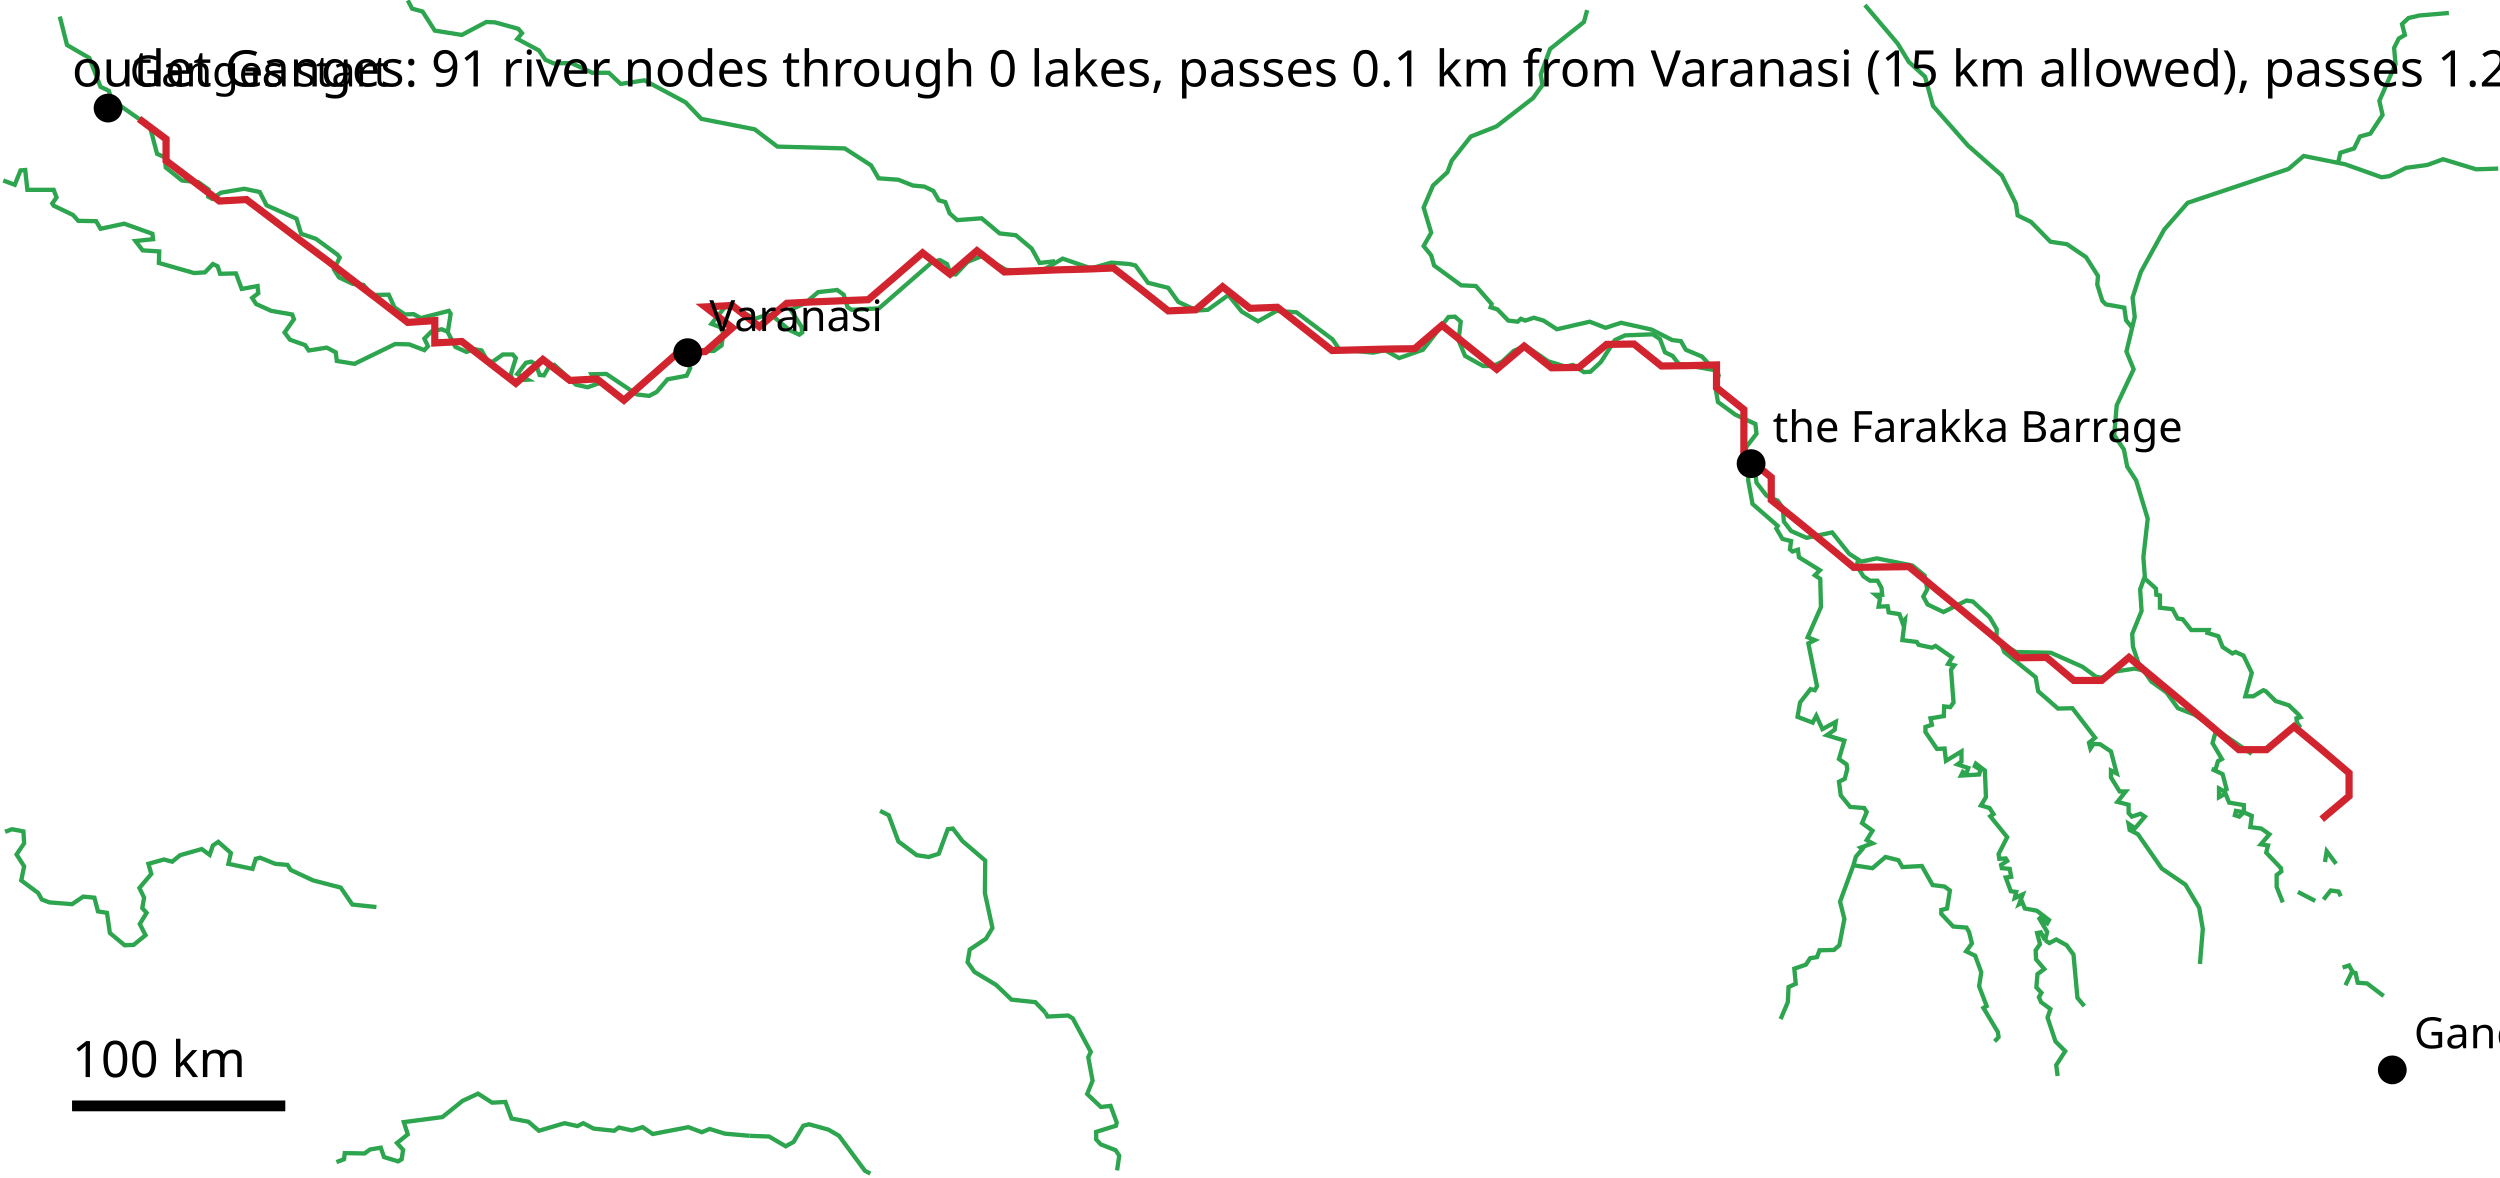
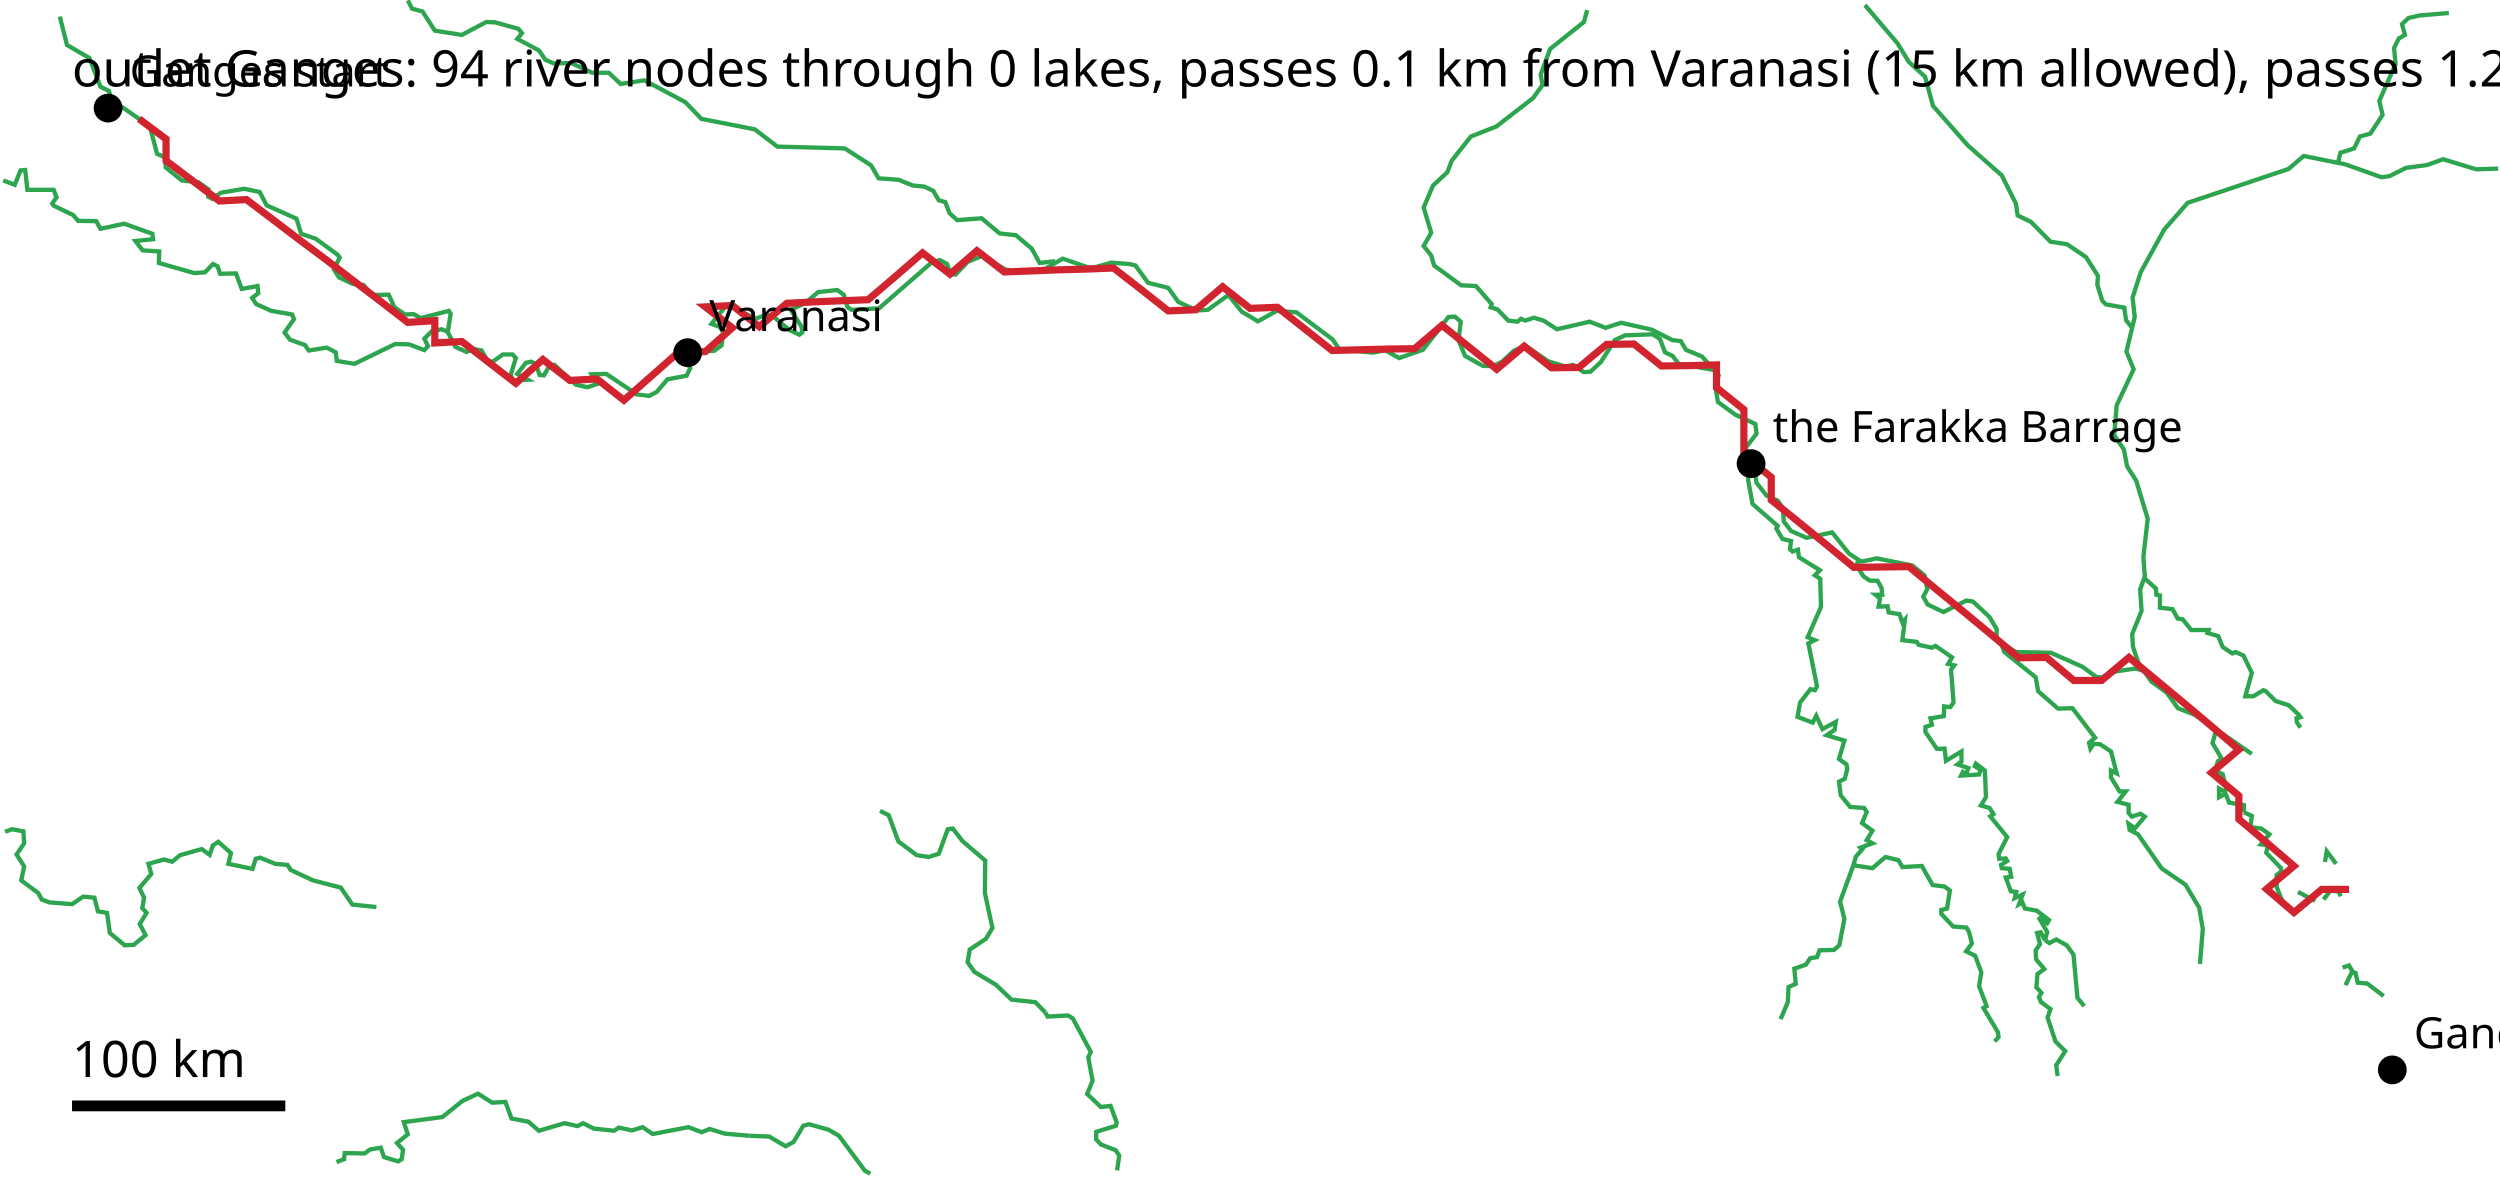
<svg xmlns="http://www.w3.org/2000/svg" width="694" height="327" viewBox="0 0 694 327">
  <rect width="100%" height="100%" fill="#ffffff" />
  <polyline fill="none" stroke="#2da44e" stroke-width="1.2" points="208.1,315.3 213.5,315.5 218.1,318.2 220.3,317.0 223.0,312.5 224.6,312.1 230.0,313.6 232.9,315.3 240.1,325.0 241.6,325.8" />
  <polyline fill="none" stroke="#2da44e" stroke-width="1.2" points="93.4,322.6 95.5,321.8 95.7,320.1 101.2,320.2 102.7,319.1 105.7,318.6 106.6,321.2 110.5,322.4 111.5,321.8 111.9,319.2 110.2,317.3 113.2,314.9 112.1,311.5 122.8,310.1 128.4,305.6 132.7,303.6 136.6,306.1 140.3,305.9 142.0,310.5 146.7,311.4 149.6,313.9 156.7,311.8 160.3,312.6 161.9,311.8 164.8,313.3 170.5,313.9 171.8,313.0 175.4,313.8 178.4,312.9 181.2,314.8 191.1,312.9 194.8,314.3 197.0,313.4 201.2,314.7 208.1,315.3" />
  <polyline fill="none" stroke="#2da44e" stroke-width="1.2" points="0.9,50.1 4.1,51.3 5.7,47.3 7.0,47.2 7.6,52.7 14.9,52.7 15.7,54.8 14.5,56.5 14.9,57.1 20.3,59.7 21.7,61.3 26.7,61.4 27.9,63.5 34.5,62.1 42.3,64.9 42.5,66.4 37.6,66.9 39.6,69.5 44.2,69.8 44.1,73.0 53.9,75.8 56.9,75.6 59.1,73.3 60.4,73.9 61.1,76.0 65.5,75.9 67.1,80.2 71.5,79.4 71.7,81.4 70.0,82.7 71.1,84.4 75.3,86.3 81.1,87.3 81.6,88.6 79.0,92.3 80.5,94.3 84.7,95.8 85.7,97.3 90.7,96.5 93.2,97.8 93.5,100.2 98.4,101.0 109.7,95.5 113.6,95.6 117.8,97.2 118.8,96.1 117.8,94.0 119.8,92.0 122.6,91.4 124.3,92.1" />
  <polyline fill="none" stroke="#2da44e" stroke-width="1.2" points="104.5,251.8 97.8,251.1 94.6,246.4 86.9,244.4 80.7,241.5 79.8,240.1 76.4,239.8 72.2,238.1 71.0,238.4 70.1,241.2 63.4,239.8 64.1,236.8 60.6,233.7 59.1,234.7 58.2,237.3 56.0,235.7 50.0,237.4 47.8,239.2 45.5,238.6 41.2,239.8 42.0,242.6 38.7,246.5 40.0,249.2 39.5,252.1 40.7,253.4 38.8,256.5 40.4,259.6 37.1,262.3 34.6,262.4 30.5,259.0 29.7,253.4 27.2,253.0 26.2,249.2 23.1,248.9 20.0,251.0 13.7,250.5 11.6,249.7 10.6,247.9 5.9,244.4 6.7,240.5 4.6,237.2 6.7,234.1 6.5,230.8 3.3,230.2 1.4,230.9" />
  <polyline fill="none" stroke="#2da44e" stroke-width="1.2" points="113.2,0.1 114.4,2.4 117.3,3.2 120.7,8.5 128.2,9.7 135.0,6.1 137.4,6.2 143.9,8.0 144.9,9.2 143.6,10.8 149.6,14.0 151.4,16.6 153.7,17.6 158.6,17.5 164.4,20.2 169.0,20.2 172.3,23.3 178.9,22.3 190.3,28.4 194.7,33.0 209.5,35.9 215.8,40.7 234.5,41.2 241.8,45.9 243.9,49.5 249.4,49.9 253.4,51.5 256.6,51.8 259.1,53.0 260.6,55.6 262.4,56.1 263.6,59.2 265.7,61.1 272.5,60.6 277.5,64.8 282.0,65.3 286.4,69.0 288.6,73.0 292.9,72.5" />
  <polyline fill="none" stroke="#2da44e" stroke-width="1.2" points="440.6,2.8 439.7,6.1 430.3,13.6 427.7,20.7 428.2,23.6 425.6,27.2 415.4,35.1 408.3,37.9 403.0,44.6 401.8,47.8 397.8,51.5 395.2,57.6 397.3,64.6 395.2,68.3 397.3,70.9 398.1,73.7 405.6,79.2 409.7,79.4 414.1,84.4 413.8,85.3 415.7,85.9 418.7,89.0 421.3,89.3 422.2,88.5 423.4,89.0 425.8,88.2 428.5,89.0 432.2,91.4 441.3,89.3 445.7,91.0 450.0,89.6 458.5,91.5 464.2,94.4 466.6,94.7 468.0,97.1 472.5,99.0 475.6,102.4" />
  <polyline fill="none" stroke="#2da44e" stroke-width="1.2" points="679.8,3.6 671.6,4.3 668.6,5.0 666.8,6.7 667.6,9.7 665.9,10.7 664.6,13.3 665.0,17.8 660.5,28.0 661.4,31.9 658.0,37.1 655.1,37.9 653.5,41.2 649.7,42.4 649.0,45.4" />
  <polyline fill="none" stroke="#2da44e" stroke-width="1.2" points="693.5,46.8 687.4,47.0 678.2,44.2 673.8,45.8 667.9,46.6 663.3,48.9 661.1,49.2 651.0,45.6 639.5,43.3 635.3,46.9 607.3,56.3 600.8,63.7 594.3,75.5 592.0,82.6 592.6,88.0 590.3,97.6 592.3,102.5 587.6,112.5 586.9,120.8 589.6,124.8 590.5,129.5 593.0,133.4 596.2,144.0 595.0,154.7 595.4,160.0 594.1,163.6 594.5,169.6 591.9,176.0 592.1,179.5 593.6,184.0 597.2,189.2 601.4,192.2 604.6,196.6 609.2,198.4 625.1,209.3" />
  <polyline fill="none" stroke="#2da44e" stroke-width="1.2" points="595.4,160.6 598.5,163.4 598.6,165.1 599.6,165.3 599.6,168.7 603.1,169.1 604.5,171.7 605.9,171.9 608.3,174.9 613.1,174.9 612.8,175.7 615.8,176.6 617.0,179.6 619.7,181.4 620.6,181.0 622.8,182.0 625.1,186.8 623.3,193.3 625.5,193.3 628.3,191.6 629.0,191.9 631.7,194.6 635.4,195.8 638.1,198.4 638.6,199.1 637.5,199.4 637.6,200.5 638.6,202.0" />
  <polyline fill="none" stroke="#2da44e" stroke-width="1.2" points="517.7,1.4 526.8,12.1 529.9,17.2 534.4,21.3 536.6,29.4 546.3,40.4 555.7,48.7 559.6,56.5 560.1,59.8 563.8,61.6 569.2,67.1 573.8,67.8 579.1,71.4 582.4,76.6 582.2,79.0 583.6,83.5 584.6,84.5 589.7,85.4 590.2,88.9 591.9,91.0" />
  <polyline fill="none" stroke="#2da44e" stroke-width="1.2" points="244.3,225.1 246.7,226.3 249.4,233.6 254.5,237.4 257.8,237.9 260.6,237.0 263.1,230.2 264.5,230.0 267.2,233.5 273.5,238.9 273.4,247.9 275.5,257.6 273.7,260.6 269.2,263.6 268.6,267.1 270.5,269.8 276.5,273.4 280.8,277.5 287.4,278.2 290.2,281.1" />
  <polyline fill="none" stroke="#2da44e" stroke-width="1.2" points="16.6,4.6 18.6,12.5 24.8,16.1 27.9,24.1 30.2,25.2 31.0,27.7 41.6,35.1 43.6,42.7 45.8,43.7 46.0,46.5 50.5,50.1 55.1,50.6 57.9,52.6 57.8,54.6 58.9,55.2 61.3,53.5 67.8,52.4 72.1,53.3 74.0,57.0 82.3,60.7 83.6,64.9 87.7,66.3 93.7,70.7 94.3,71.5 92.7,74.8 94.1,77.0 97.9,78.8 100.9,79.1 103.3,81.9 107.9,81.8 109.5,85.3 112.4,87.3 114.8,87.2 116.8,88.3 124.6,86.3 125.1,87.1 124.3,92.2 126.4,96.3 129.5,97.7 131.6,96.9 133.7,97.3 135.4,100.3 136.8,100.4 139.6,98.4 142.3,98.4 143.2,99.4 141.8,103.9 142.2,105.6 146.5,105.4 143.6,103.8 146.0,100.7 147.5,100.4 148.8,101.2 149.8,104.1 151.0,104.2 152.4,101.8 153.9,101.3 159.9,106.8 163.1,107.5 165.7,106.6 164.2,103.9 168.3,103.8 176.8,109.5 180.2,109.9 182.3,108.8 185.3,105.3 190.6,104.3 191.6,102.2 190.4,99.7 192.6,97.6 198.2,97.4 200.3,95.9 200.8,92.4 199.9,90.8 197.5,89.9 201.2,85.3 202.9,84.9 209.6,88.5 213.1,87.3 214.6,87.8 219.1,91.6 221.9,92.9 222.7,92.3 222.5,90.7 219.5,86.0 223.6,84.1 227.1,81.1 232.4,80.5 234.2,81.8 235.3,85.3 236.4,86.0 244.0,85.6 258.7,72.8 260.9,72.2 262.9,73.3 263.9,76.1 265.3,76.2 268.6,72.7 272.5,71.1 279.3,74.9 285.8,75.4 290.2,74.6 295.0,71.8 302.9,74.5 308.5,72.9 313.6,73.3 315.2,73.7 318.7,78.5 324.3,79.9 327.1,83.8 332.2,86.2 335.3,86.0 341.0,81.9 344.7,86.5 349.2,89.2 354.4,86.3 359.9,86.7 369.9,94.2 371.8,97.0 381.2,97.9 384.5,97.2 388.4,99.4 395.0,97.1 402.1,88.0 403.9,87.9 405.5,89.3 404.9,94.5 406.7,98.8 411.7,101.6 414.5,101.6 417.0,100.4 420.2,97.4 423.5,96.0 429.8,100.3 434.7,101.8 436.6,101.3 439.7,103.3 441.5,103.2 444.4,100.5 448.3,94.4 451.1,93.1 458.8,92.8 460.8,94.1 462.2,97.8 464.3,98.8 466.0,101.0 476.3,102.8 477.1,104.2 476.2,107.5 476.9,111.6 481.7,115.1 487.3,117.7 487.6,120.4 484.6,124.3 484.7,126.4 487.0,129.2 487.6,134.0 490.4,137.6 493.5,139.0 494.9,141.0 495.2,144.8 497.2,147.4 501.5,149.3 508.6,147.8 513.3,153.7 516.7,155.9 521.0,155.0 530.9,157.0 534.3,159.8 535.0,163.6 533.9,165.6 535.1,167.8 539.5,169.9 545.9,166.7 547.7,167.0 552.3,171.3 554.3,174.7 554.2,177.2 555.4,178.4" />
  <polyline fill="none" stroke="#2da44e" stroke-width="1.2" points="486.4,128.6 485.3,130.1 485.3,133.4 486.5,139.9 493.5,146.0 493.1,146.7 494.8,149.6 497.2,150.2 496.9,152.5 497.6,153.1 499.1,152.6 499.4,154.7 505.2,158.3 503.8,159.7 505.3,160.7 505.5,168.5 501.8,176.9 503.8,177.7 502.0,178.6 504.4,190.5 503.8,191.6 502.6,191.3 499.7,195.0 499.0,199.0 503.2,200.6 504.2,198.7 505.9,202.4 509.6,200.4 509.3,202.6 507.1,204.1 512.0,205.6 510.5,210.7 512.6,212.2 512.8,213.5 512.1,216.2 510.5,217.0 511.0,220.8 513.6,224.0 517.5,224.3 518.2,225.4 516.9,228.5 519.8,230.6 518.2,233.2 519.8,234.1 516.5,235.3 517.0,235.7 515.2,237.8 514.5,240.2" />
  <polyline fill="none" stroke="#2da44e" stroke-width="1.2" points="515.8,155.6 515.4,157.0 517.3,160.0 519.1,161.2 521.2,161.2 522.3,163.2 522.5,165.1 520.6,165.1 521.9,166.2 521.5,168.4 524.0,168.3 524.3,170.0 527.3,170.5 528.1,172.8 528.8,172.0 528.1,177.7 532.1,178.2 532.6,179.0 536.3,179.8 537.3,179.3 541.9,182.5 540.8,184.3 542.5,184.7 541.6,185.9 542.3,195.0 541.4,196.3 539.7,196.1 539.6,198.8 535.9,199.4 536.3,201.2 534.5,201.8 534.5,203.2 537.7,207.9 539.8,207.8 540.2,211.2 544.5,208.6 544.5,211.4 543.4,212.2 546.4,213.2 545.8,214.9 544.9,214.3 544.4,215.3 549.4,215.0 549.8,213.7 548.2,212.7 548.5,212.0 551.0,213.9 551.3,221.3 549.9,223.6 552.3,224.3 553.4,226.0 552.5,226.6 557.2,232.4 554.8,237.1 555.0,238.4 556.8,238.3 557.2,239.0 555.5,240.1 555.7,241.0 557.9,241.2 558.3,243.4 556.8,243.6 558.2,247.4 559.7,247.6 559.3,249.3 561.5,248.3 560.5,251.0 561.4,250.5 562.1,252.2 565.4,252.8 568.8,255.4 568.3,256.3 565.9,254.6 568.3,258.7 567.7,261.0" />
  <polyline fill="none" stroke="#2da44e" stroke-width="1.2" points="555.4,178.3 555.4,178.4" />
  <polyline fill="none" stroke="#2da44e" stroke-width="1.2" points="555.4,178.4 559.6,181.0 569.3,181.2 578.1,185.1 581.9,187.9 583.4,188.1 587.3,186.4 592.6,185.6 595.0,186.1" />
  <polyline fill="none" stroke="#2da44e" stroke-width="1.2" points="555.4,178.4 556.4,181.0 565.1,188.0 565.8,191.9 571.3,196.7 575.3,196.6 581.6,204.8 579.9,206.2 580.3,207.8 581.2,206.5 583.0,206.6 586.0,208.6 587.6,214.7 586.0,213.9 586.0,215.8 588.4,219.7 590.1,219.7 587.8,222.6 590.9,223.4 590.9,225.7 591.8,226.7 594.2,225.9 595.4,226.7 592.7,229.9 590.9,228.7 591.2,230.4 593.5,231.6 600.1,241.1 606.7,245.6 610.5,252.0 611.5,257.9 610.7,267.6" />
-   <polyline fill="none" stroke="#2da44e" stroke-width="1.2" points="622.9,225.5 622.9,223.5 618.8,222.8 617.8,220.3 616.0,221.3 616.0,218.9 617.3,219.6 618.1,219.1 617.0,214.9 614.0,213.5 615.0,213.7 615.7,211.3 616.8,210.7 614.2,206.3 615.3,202.3" />
-   <polyline fill="none" stroke="#2da44e" stroke-width="1.2" points="622.9,225.5 621.6,226.7 620.4,226.3 620.7,225.1 622.9,225.5" />
-   <polyline fill="none" stroke="#2da44e" stroke-width="1.2" points="633.7,250.5 632.0,246.2 632.0,242.9 633.3,241.9 633.2,241.0 629.1,236.7 629.6,234.7 627.6,234.4 630.0,231.6 627.7,230.0 624.7,229.6 625.1,226.5 622.9,225.5" />
+   <polyline fill="none" stroke="#2da44e" stroke-width="1.2" points="615.3,202.3 614.2,206.3 616.8,210.7 615.7,211.3 615.0,213.7 614.0,213.5 617.0,214.9 618.1,219.1 617.3,219.6 616.0,218.9 616.0,221.3 617.8,220.3 618.8,222.8 622.9,223.5 622.9,225.5" />
+   <polyline fill="none" stroke="#2da44e" stroke-width="1.2" points="622.9,225.5 625.1,226.5 624.7,229.6 627.7,230.0 630.0,231.6 627.6,234.4 629.6,234.7 629.1,236.7 633.2,241.0 633.3,241.9 632.0,242.9 632.0,246.2 633.7,250.5" />
  <polyline fill="none" stroke="#2da44e" stroke-width="1.2" points="514.5,240.2 519.8,241.0 523.4,237.9 527.0,238.8 528.1,240.7 533.5,240.4 536.5,245.7 539.8,246.1 541.3,247.2 540.5,252.2 538.9,252.6 538.9,253.7 542.2,257.2 545.9,257.5 546.6,258.7 547.4,261.9 545.8,264.1 548.3,265.3 550.0,269.9 549.4,273.8 551.5,279.3 550.6,279.8 554.6,286.5 554.8,287.9 553.7,289.1" />
  <polyline fill="none" stroke="#2da44e" stroke-width="1.2" points="514.5,240.2 510.8,250.3 512.0,255.1 510.6,262.4 509.1,263.7 505.1,263.8 504.4,265.7 502.5,266.0 501.3,267.8 498.1,268.9 498.5,273.1 496.5,274.0 496.3,278.2 494.3,282.9" />
  <polyline fill="none" stroke="#2da44e" stroke-width="1.2" points="514.4,240.2 514.5,240.2" />
  <polyline fill="none" stroke="#2da44e" stroke-width="1.2" points="567.7,261.0 566.5,258.8 565.5,259.0 566.3,262.1 565.1,263.8 565.2,266.3 567.5,269.0 565.6,270.4 565.3,274.1 566.7,275.6 566.0,276.8 566.6,278.2 569.2,280.1 568.4,282.5 570.6,289.1 573.3,291.8 570.8,295.7 571.2,298.7" />
  <polyline fill="none" stroke="#2da44e" stroke-width="1.2" points="567.7,261.0 567.7,261.1" />
  <polyline fill="none" stroke="#2da44e" stroke-width="1.2" points="578.6,279.3 576.7,277.0 575.6,265.0 573.7,262.4 570.8,260.8 568.9,261.8 567.7,261.0" />
  <polyline fill="none" stroke="#2da44e" stroke-width="1.2" points="648.5,239.8 645.9,236.3 645.4,239.3" />
  <polyline fill="none" stroke="#2da44e" stroke-width="1.2" points="637.9,247.6 642.7,250.1" />
  <polyline fill="none" stroke="#2da44e" stroke-width="1.2" points="645.0,249.7 647.0,247.2 649.2,247.5 649.8,248.8" />
  <polyline fill="none" stroke="#2da44e" stroke-width="1.2" points="650.3,268.6 652.1,268.0 653.0,269.6 651.1,273.5" />
  <polyline fill="none" stroke="#2da44e" stroke-width="1.2" points="653.0,269.9 653.9,270.1 654.5,272.8 657.1,273.0 661.7,276.5" />
  <polyline fill="none" stroke="#2da44e" stroke-width="1.2" points="290.2,281.1 290.8,282.2 296.5,281.9 297.8,282.7 302.8,292.0 302.1,293.5 303.3,300.0 301.8,303.7 305.6,307.3 308.3,307.0 310.0,311.6 309.8,312.5 304.3,314.2 304.3,316.3 305.6,317.7 309.7,319.3 310.7,320.8 310.1,324.9" />
-   <polyline fill="none" stroke="#d1242f" stroke-width="2" points="38.6,33.0 46.1,38.6 46.1,44.6 53.5,50.2 60.9,55.8 68.4,55.4 75.8,61.0 83.3,66.7 90.8,72.3 98.2,78.0 105.7,83.7 113.2,89.5 120.7,89.0 120.7,95.2 128.2,94.8 135.7,100.6 143.2,106.4 150.7,99.8 158.2,105.6 165.7,105.2 173.2,111.1 180.7,104.5 188.2,97.9 195.8,97.6 203.3,91.0 195.8,85.2 203.3,84.8 210.8,90.7 218.4,84.2 225.9,83.8 233.4,83.5 241.0,83.2 248.6,76.7 256.1,70.2 263.7,76.1 271.2,69.6 278.8,75.5 286.4,75.2 293.9,74.9 301.5,74.7 309.1,74.4 316.7,80.3 324.3,86.3 331.9,86.0 339.4,79.6 347.0,85.6 354.6,85.3 362.2,91.3 369.8,97.3 377.4,97.1 385.0,96.9 392.7,96.8 400.3,90.3 407.9,96.4 415.5,102.5 423.1,96.1 430.7,102.1 438.3,102.0 446.0,95.6 453.6,95.5 461.2,101.6 468.8,101.5 476.5,101.3 476.5,107.6 484.1,113.7 484.1,120.0 484.1,126.3 491.7,132.5 491.7,138.8 499.4,145.0 507.0,151.2 514.6,157.5 522.3,157.4 529.9,157.3 537.5,163.6 545.2,169.9 552.8,176.2 560.4,182.6 568.1,182.5 575.7,188.9 583.4,188.9 591.0,182.5 598.6,188.8 606.3,195.2 613.9,201.6 621.5,208.1 629.2,208.1 636.8,201.7 644.5,208.1 652.1,214.6 652.1,221.0 644.5,227.4" />
+   <polyline fill="none" stroke="#d1242f" stroke-width="2" points="38.6,33.0 46.1,38.6 46.1,44.6 53.5,50.2 60.9,55.8 68.4,55.4 75.8,61.0 83.3,66.7 90.8,72.3 98.2,78.0 105.7,83.7 113.2,89.5 120.7,89.0 120.7,95.2 128.2,94.8 135.7,100.6 143.2,106.4 150.7,99.8 158.2,105.6 165.7,105.2 173.2,111.1 180.7,104.5 188.2,97.9 195.8,97.6 203.3,91.0 195.8,85.2 203.3,84.8 210.8,90.7 218.4,84.2 225.9,83.8 233.4,83.5 241.0,83.2 248.6,76.7 256.1,70.2 263.7,76.1 271.2,69.6 278.8,75.5 286.4,75.2 293.9,74.9 301.5,74.7 309.1,74.4 316.7,80.3 324.3,86.3 331.9,86.0 339.4,79.6 347.0,85.6 354.6,85.3 362.2,91.3 369.8,97.3 377.4,97.1 385.0,96.9 392.7,96.8 400.3,90.3 407.9,96.4 415.5,102.5 423.1,96.1 430.7,102.1 438.3,102.0 446.0,95.6 453.6,95.5 461.2,101.6 468.8,101.5 476.5,101.3 476.5,107.6 484.1,113.7 484.1,120.0 484.1,126.3 491.7,132.5 491.7,138.8 499.4,145.0 507.0,151.2 514.6,157.5 522.3,157.4 529.9,157.3 537.5,163.6 545.2,169.9 552.8,176.2 560.4,182.6 568.1,182.5 575.7,188.9 583.4,188.9 591.0,182.5 598.6,188.8 606.3,195.2 613.9,201.6 621.5,208.1 613.9,214.5 621.5,220.9 621.5,227.4 629.2,233.9 636.8,240.4 629.2,246.8 636.8,253.3 644.5,246.9 652.1,246.9" />
  <circle cx="30.0" cy="30.0" r="4" fill="#000000" />
  <text x="36.0" y="24.0" font-family="sans-serif" font-size="12">Ganges start</text>
  <circle cx="190.9" cy="97.9" r="4" fill="#000000" />
  <text x="196.9" y="91.9" font-family="sans-serif" font-size="12">Varanasi</text>
  <circle cx="486.1" cy="128.7" r="4" fill="#000000" />
  <text x="492.1" y="122.7" font-family="sans-serif" font-size="12">the Farakka Barrage</text>
  <circle cx="664.1" cy="297.0" r="4" fill="#000000" />
  <text x="670.1" y="291.0" font-family="sans-serif" font-size="12">Ganges mouth</text>
  <line x1="20" y1="306.995" x2="79.2" y2="306.995" stroke="#000000" stroke-width="3" />
  <text x="20" y="299" font-family="sans-serif" font-size="14">100 km</text>
-   <text x="20" y="24" font-family="sans-serif" font-size="14">outlet Ganges: 91 river nodes through 0 lakes, passes 0.1 km from Varanasi (15 km allowed), passes 1.2 km from the Farakka Barrage (15 km allowed), ends in the ocean at (23.16, 90.57), 133 km from its mouth (150 km allowed) - PASS</text>
+   <text x="20" y="24" font-family="sans-serif" font-size="14">outlet Ganges: 94 river nodes through 0 lakes, passes 0.1 km from Varanasi (15 km allowed), passes 1.2 km from the Farakka Barrage (15 km allowed), ends in the ocean at (22.83, 90.70), 95 km from its mouth (150 km allowed) - PASS</text>
</svg>
